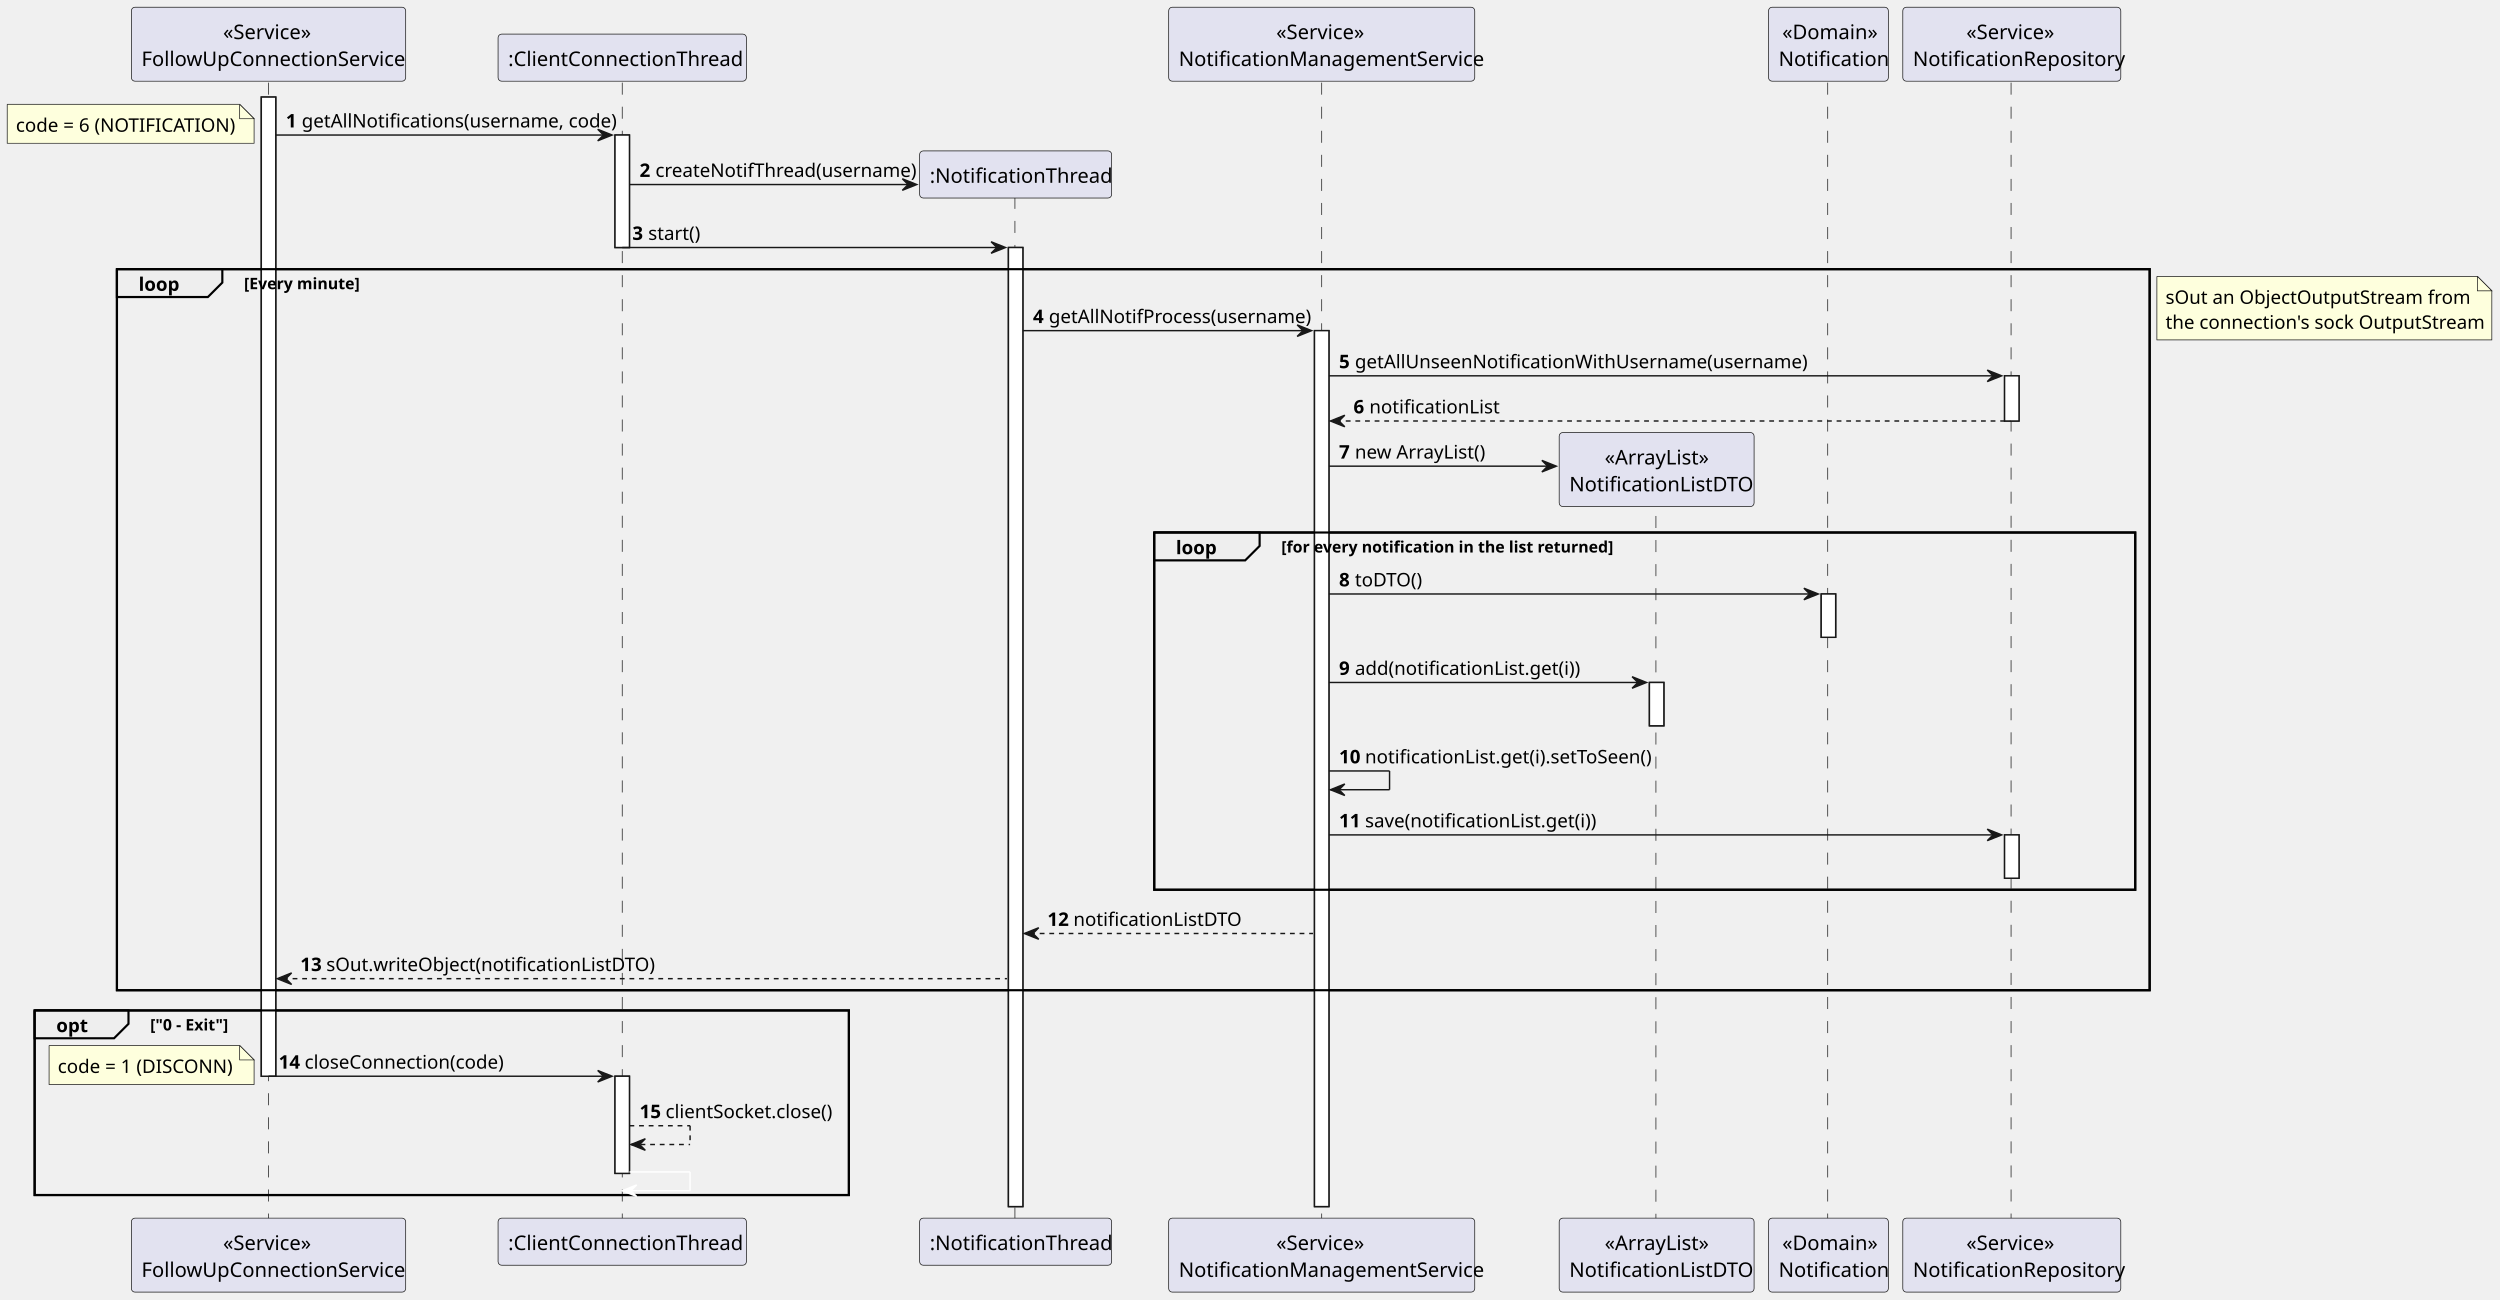
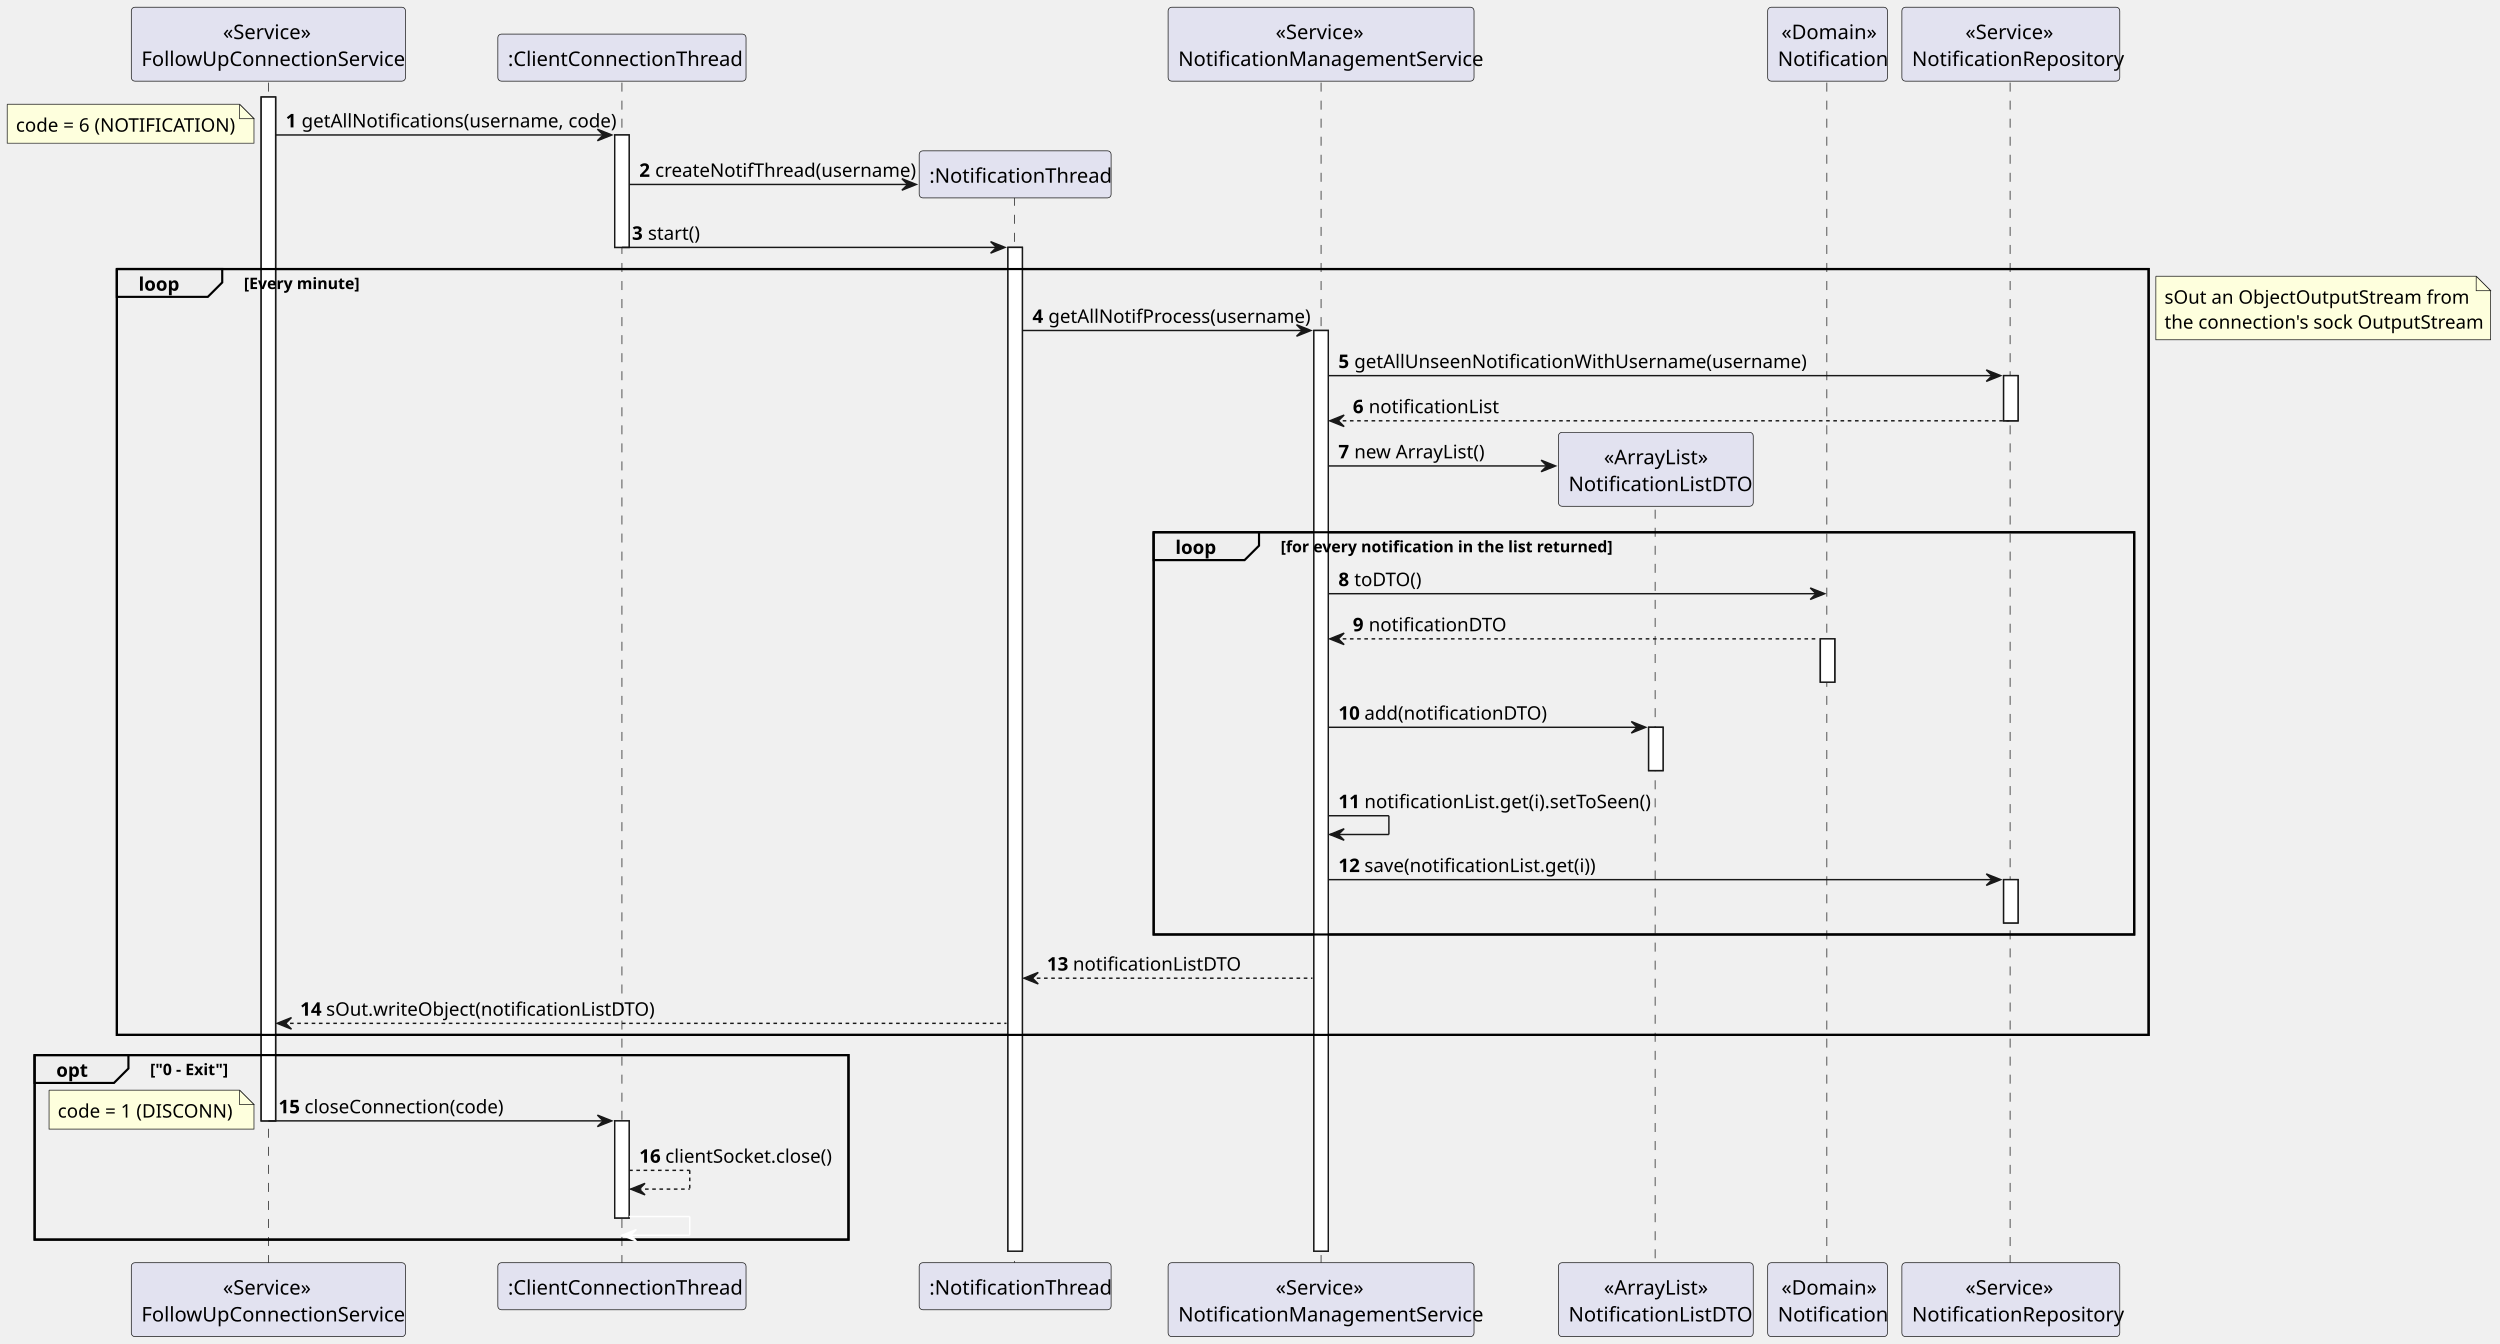
- <svg xmlns="http://www.w3.org/2000/svg" contentStyleType="text/css" height="540.6px" preserveAspectRatio="none" style="width:1039px;height:540px;background:#FFFFFF;" version="1.1" viewBox="0 0 1039 540" width="1039.8px" zoomAndPan="magnify">
+ <svg xmlns="http://www.w3.org/2000/svg" contentStyleType="text/css" height="745.6px" preserveAspectRatio="none" style="width:1386px;height:745px;background:#FFFFFF;" version="1.1" viewBox="0 0 1386 745" width="1386.4px" zoomAndPan="magnify">
  <defs />
  <g>
-     <rect fill="#FFFFFF" height="406.937" style="stroke:#181818;stroke-width:0.6;" width="6" x="108.6" y="40.345" />
-     <rect fill="#FFFFFF" height="46.747" style="stroke:#181818;stroke-width:0.6;" width="6" x="255.6" y="56.12" />
-     <rect fill="#FFFFFF" height="40.375" style="stroke:#181818;stroke-width:0.6;" width="6" x="255.6" y="447.282" />
-     <rect fill="#FFFFFF" height="398.59" style="stroke:#181818;stroke-width:0.6;" width="6" x="419.1" y="102.867" />
-     <rect fill="#FFFFFF" height="364.041" style="stroke:#181818;stroke-width:0.6;" width="6" x="546.3" y="137.416" />
-     <rect fill="#FFFFFF" height="18" style="stroke:#181818;stroke-width:0.6;" width="6" x="685.5" y="283.635" />
-     <rect fill="#FFFFFF" height="18" style="stroke:#181818;stroke-width:0.6;" width="6" x="756.9" y="246.86" />
-     <rect fill="#FFFFFF" height="18.775" style="stroke:#181818;stroke-width:0.6;" width="6" x="833.1" y="156.191" />
-     <rect fill="#FFFFFF" height="18" style="stroke:#181818;stroke-width:0.6;" width="6" x="833.1" y="346.984" />
-     <rect fill="none" height="299.666" style="stroke:#000000;stroke-width:0.9;" width="844.8" x="48.6" y="111.867" />
-     <rect fill="none" height="148.473" style="stroke:#000000;stroke-width:0.9;" width="407.7" x="479.7" y="221.311" />
-     <rect fill="none" height="76.724" style="stroke:#000000;stroke-width:0.9;" width="338.4" x="14.4" y="419.933" />
-     <line style="stroke:#181818;stroke-width:0.3;stroke-dasharray:5.0,5.0;" x1="111.6" x2="111.6" y1="34.345" y2="506.857" />
-     <line style="stroke:#181818;stroke-width:0.3;stroke-dasharray:5.0,5.0;" x1="258.6" x2="258.6" y1="34.345" y2="506.857" />
-     <line style="stroke:#181818;stroke-width:0.3;stroke-dasharray:5.0,5.0;" x1="421.8" x2="421.8" y1="81.806" y2="506.857" />
-     <line style="stroke:#181818;stroke-width:0.3;stroke-dasharray:5.0,5.0;" x1="549.3" x2="549.3" y1="34.345" y2="506.857" />
-     <line style="stroke:#181818;stroke-width:0.3;stroke-dasharray:5.0,5.0;" x1="688.2" x2="688.2" y1="204.438" y2="506.857" />
-     <line style="stroke:#181818;stroke-width:0.3;stroke-dasharray:5.0,5.0;" x1="759.6" x2="759.6" y1="34.345" y2="506.857" />
-     <line style="stroke:#181818;stroke-width:0.3;stroke-dasharray:5.0,5.0;" x1="835.8" x2="835.8" y1="34.345" y2="506.857" />
-     <rect fill="#E2E2F0" height="30.745" rx="1.5" ry="1.5" style="stroke:#181818;stroke-width:0.3;" width="114" x="54.6" y="3" />
-     <text fill="#000000" font-family="sans-serif" font-size="8.4" lengthAdjust="spacing" textLength="37.8" x="92.7" y="16.265">«Service»</text>
-     <text fill="#000000" font-family="sans-serif" font-size="8.4" lengthAdjust="spacing" textLength="105.6" x="58.8" y="27.437">FollowUpConnectionService</text>
-     <rect fill="#E2E2F0" height="30.745" rx="1.5" ry="1.5" style="stroke:#181818;stroke-width:0.3;" width="114" x="54.6" y="506.257" />
-     <text fill="#000000" font-family="sans-serif" font-size="8.4" lengthAdjust="spacing" textLength="37.8" x="92.7" y="519.521">«Service»</text>
-     <text fill="#000000" font-family="sans-serif" font-size="8.4" lengthAdjust="spacing" textLength="105.6" x="58.8" y="530.694">FollowUpConnectionService</text>
-     <rect fill="#E2E2F0" height="19.573" rx="1.5" ry="1.5" style="stroke:#181818;stroke-width:0.3;" width="103.2" x="207" y="14.173" />
-     <text fill="#000000" font-family="sans-serif" font-size="8.4" lengthAdjust="spacing" textLength="94.8" x="211.2" y="27.437">:ClientConnectionThread</text>
-     <rect fill="#E2E2F0" height="19.573" rx="1.5" ry="1.5" style="stroke:#181818;stroke-width:0.3;" width="103.2" x="207" y="506.257" />
-     <text fill="#000000" font-family="sans-serif" font-size="8.4" lengthAdjust="spacing" textLength="94.8" x="211.2" y="519.521">:ClientConnectionThread</text>
-     <rect fill="#E2E2F0" height="19.573" rx="1.5" ry="1.5" style="stroke:#181818;stroke-width:0.3;" width="79.8" x="382.2" y="506.257" />
-     <text fill="#000000" font-family="sans-serif" font-size="8.4" lengthAdjust="spacing" textLength="71.4" x="386.4" y="519.521">:NotificationThread</text>
-     <rect fill="#E2E2F0" height="30.745" rx="1.5" ry="1.5" style="stroke:#181818;stroke-width:0.3;" width="127.2" x="485.7" y="3" />
-     <text fill="#000000" font-family="sans-serif" font-size="8.4" lengthAdjust="spacing" textLength="37.8" x="530.4" y="16.265">«Service»</text>
-     <text fill="#000000" font-family="sans-serif" font-size="8.4" lengthAdjust="spacing" textLength="118.8" x="489.9" y="27.437">NotificationManagementService</text>
-     <rect fill="#E2E2F0" height="30.745" rx="1.5" ry="1.5" style="stroke:#181818;stroke-width:0.3;" width="127.2" x="485.7" y="506.257" />
-     <text fill="#000000" font-family="sans-serif" font-size="8.4" lengthAdjust="spacing" textLength="37.8" x="530.4" y="519.521">«Service»</text>
-     <text fill="#000000" font-family="sans-serif" font-size="8.4" lengthAdjust="spacing" textLength="118.8" x="489.9" y="530.694">NotificationManagementService</text>
-     <rect fill="#E2E2F0" height="30.745" rx="1.5" ry="1.5" style="stroke:#181818;stroke-width:0.3;" width="81" x="648" y="506.257" />
-     <text fill="#000000" font-family="sans-serif" font-size="8.4" lengthAdjust="spacing" textLength="43.2" x="666.9" y="519.521">«ArrayList»</text>
-     <text fill="#000000" font-family="sans-serif" font-size="8.4" lengthAdjust="spacing" textLength="72.6" x="652.2" y="530.694">NotificationListDTO</text>
-     <rect fill="#E2E2F0" height="30.745" rx="1.5" ry="1.5" style="stroke:#181818;stroke-width:0.3;" width="49.8" x="735" y="3" />
-     <text fill="#000000" font-family="sans-serif" font-size="8.4" lengthAdjust="spacing" textLength="38.4" x="740.7" y="16.265">«Domain»</text>
-     <text fill="#000000" font-family="sans-serif" font-size="8.4" lengthAdjust="spacing" textLength="41.4" x="739.2" y="27.437">Notification</text>
-     <rect fill="#E2E2F0" height="30.745" rx="1.5" ry="1.5" style="stroke:#181818;stroke-width:0.3;" width="49.8" x="735" y="506.257" />
-     <text fill="#000000" font-family="sans-serif" font-size="8.4" lengthAdjust="spacing" textLength="38.4" x="740.7" y="519.521">«Domain»</text>
-     <text fill="#000000" font-family="sans-serif" font-size="8.4" lengthAdjust="spacing" textLength="41.4" x="739.2" y="530.694">Notification</text>
-     <rect fill="#E2E2F0" height="30.745" rx="1.5" ry="1.5" style="stroke:#181818;stroke-width:0.3;" width="90.6" x="790.8" y="3" />
-     <text fill="#000000" font-family="sans-serif" font-size="8.4" lengthAdjust="spacing" textLength="37.8" x="817.2" y="16.265">«Service»</text>
-     <text fill="#000000" font-family="sans-serif" font-size="8.4" lengthAdjust="spacing" textLength="82.2" x="795" y="27.437">NotificationRepository</text>
-     <rect fill="#E2E2F0" height="30.745" rx="1.5" ry="1.5" style="stroke:#181818;stroke-width:0.3;" width="90.6" x="790.8" y="506.257" />
-     <text fill="#000000" font-family="sans-serif" font-size="8.4" lengthAdjust="spacing" textLength="37.8" x="817.2" y="519.521">«Service»</text>
-     <text fill="#000000" font-family="sans-serif" font-size="8.4" lengthAdjust="spacing" textLength="82.2" x="795" y="530.694">NotificationRepository</text>
-     <rect fill="#FFFFFF" height="406.937" style="stroke:#181818;stroke-width:0.6;" width="6" x="108.6" y="40.345" />
-     <rect fill="#FFFFFF" height="46.747" style="stroke:#181818;stroke-width:0.6;" width="6" x="255.6" y="56.12" />
-     <rect fill="#FFFFFF" height="40.375" style="stroke:#181818;stroke-width:0.6;" width="6" x="255.6" y="447.282" />
-     <rect fill="#FFFFFF" height="398.59" style="stroke:#181818;stroke-width:0.6;" width="6" x="419.1" y="102.867" />
-     <rect fill="#FFFFFF" height="364.041" style="stroke:#181818;stroke-width:0.6;" width="6" x="546.3" y="137.416" />
-     <rect fill="#FFFFFF" height="18" style="stroke:#181818;stroke-width:0.6;" width="6" x="685.5" y="283.635" />
-     <rect fill="#FFFFFF" height="18" style="stroke:#181818;stroke-width:0.6;" width="6" x="756.9" y="246.86" />
-     <rect fill="#FFFFFF" height="18.775" style="stroke:#181818;stroke-width:0.6;" width="6" x="833.1" y="156.191" />
-     <rect fill="#FFFFFF" height="18" style="stroke:#181818;stroke-width:0.6;" width="6" x="833.1" y="346.984" />
-     <polygon fill="#181818" points="248.4,53.72,254.4,56.12,248.4,58.52,250.8,56.12" style="stroke:#181818;stroke-width:0.6;" />
-     <line style="stroke:#181818;stroke-width:0.6;" x1="114.6" x2="252" y1="56.12" y2="56.12" />
-     <text fill="#000000" font-family="sans-serif" font-size="7.8" font-weight="bold" lengthAdjust="spacing" textLength="4.2" x="118.8" y="52.962">1</text>
-     <text fill="#000000" font-family="sans-serif" font-size="7.8" lengthAdjust="spacing" textLength="123" x="125.4" y="52.962">getAllNotifications(username, code)</text>
-     <path d="M3,43.345 L3,59.545 L105.6,59.545 L105.6,49.345 L99.6,43.345 L3,43.345 " fill="#FEFFDD" style="stroke:#181818;stroke-width:0.3;" />
-     <path d="M99.6,43.345 L99.6,49.345 L105.6,49.345 L99.6,43.345 " fill="#FEFFDD" style="stroke:#181818;stroke-width:0.3;" />
-     <text fill="#000000" font-family="sans-serif" font-size="7.8" lengthAdjust="spacing" textLength="90" x="6.6" y="54.762">code = 6 (NOTIFICATION)</text>
-     <polygon fill="#181818" points="375,74.294,381,76.695,375,79.094,377.4,76.695" style="stroke:#181818;stroke-width:0.6;" />
-     <line style="stroke:#181818;stroke-width:0.6;" x1="261.6" x2="378.6" y1="76.695" y2="76.695" />
-     <text fill="#000000" font-family="sans-serif" font-size="7.8" font-weight="bold" lengthAdjust="spacing" textLength="4.2" x="265.8" y="73.537">2</text>
-     <text fill="#000000" font-family="sans-serif" font-size="7.8" lengthAdjust="spacing" textLength="99.6" x="272.4" y="73.537">createNotifThread(username)</text>
-     <rect fill="#E2E2F0" height="19.573" rx="1.5" ry="1.5" style="stroke:#181818;stroke-width:0.3;" width="79.8" x="382.2" y="62.72" />
-     <text fill="#000000" font-family="sans-serif" font-size="8.4" lengthAdjust="spacing" textLength="71.4" x="386.4" y="75.984">:NotificationThread</text>
-     <polygon fill="#181818" points="411.9,100.467,417.9,102.867,411.9,105.267,414.3,102.867" style="stroke:#181818;stroke-width:0.6;" />
-     <line style="stroke:#181818;stroke-width:0.6;" x1="258.6" x2="415.5" y1="102.867" y2="102.867" />
-     <text fill="#000000" font-family="sans-serif" font-size="7.8" font-weight="bold" lengthAdjust="spacing" textLength="4.2" x="262.8" y="99.71">3</text>
-     <text fill="#000000" font-family="sans-serif" font-size="7.8" lengthAdjust="spacing" textLength="20.4" x="269.4" y="99.71">start()</text>
-     <path d="M48.6,111.867 L92.4,111.867 L92.4,117.442 L86.4,123.442 L48.6,123.442 L48.6,111.867 " fill="#EEEEEE" style="stroke:#000000;stroke-width:0.9;" />
-     <rect fill="none" height="299.666" style="stroke:#000000;stroke-width:0.9;" width="844.8" x="48.6" y="111.867" />
-     <text fill="#000000" font-family="sans-serif" font-size="7.8" font-weight="bold" lengthAdjust="spacing" textLength="16.8" x="57.6" y="120.884">loop</text>
-     <text fill="#000000" font-family="sans-serif" font-size="6.6" font-weight="bold" lengthAdjust="spacing" textLength="48" x="101.4" y="120.189">[Every minute]</text>
-     <path d="M896.4,114.867 L896.4,141.267 L1035.6,141.267 L1035.6,120.867 L1029.6,114.867 L896.4,114.867 " fill="#FEFFDD" style="stroke:#181818;stroke-width:0.3;" />
-     <path d="M1029.6,114.867 L1029.6,120.867 L1035.6,120.867 L1029.6,114.867 " fill="#FEFFDD" style="stroke:#181818;stroke-width:0.3;" />
-     <text fill="#000000" font-family="sans-serif" font-size="7.8" lengthAdjust="spacing" textLength="118.8" x="900" y="126.284">sOut an ObjectOutputStream from</text>
-     <text fill="#000000" font-family="sans-serif" font-size="7.8" lengthAdjust="spacing" textLength="126.6" x="900" y="136.659">the connection's sock OutputStream</text>
-     <polygon fill="#181818" points="539.1,135.016,545.1,137.416,539.1,139.816,541.5,137.416" style="stroke:#181818;stroke-width:0.6;" />
-     <line style="stroke:#181818;stroke-width:0.6;" x1="425.1" x2="542.7" y1="137.416" y2="137.416" />
-     <text fill="#000000" font-family="sans-serif" font-size="7.8" font-weight="bold" lengthAdjust="spacing" textLength="4.2" x="429.3" y="134.259">4</text>
-     <text fill="#000000" font-family="sans-serif" font-size="7.8" lengthAdjust="spacing" textLength="103.2" x="435.9" y="134.259">getAllNotifProcess(username)</text>
-     <polygon fill="#181818" points="825.9,153.791,831.9,156.191,825.9,158.591,828.3,156.191" style="stroke:#181818;stroke-width:0.6;" />
-     <line style="stroke:#181818;stroke-width:0.6;" x1="552.3" x2="829.5" y1="156.191" y2="156.191" />
-     <text fill="#000000" font-family="sans-serif" font-size="7.8" font-weight="bold" lengthAdjust="spacing" textLength="4.2" x="556.5" y="153.033">5</text>
-     <text fill="#000000" font-family="sans-serif" font-size="7.8" lengthAdjust="spacing" textLength="175.2" x="563.1" y="153.033">getAllUnseenNotificationWithUsername(username)</text>
-     <polygon fill="#181818" points="558.9,172.566,552.9,174.966,558.9,177.366,556.5,174.966" style="stroke:#181818;stroke-width:0.6;" />
-     <line style="stroke:#181818;stroke-width:0.6;stroke-dasharray:2.0,2.0;" x1="555.3" x2="835.5" y1="174.966" y2="174.966" />
-     <text fill="#000000" font-family="sans-serif" font-size="7.8" font-weight="bold" lengthAdjust="spacing" textLength="4.2" x="562.5" y="171.808">6</text>
-     <text fill="#000000" font-family="sans-serif" font-size="7.8" lengthAdjust="spacing" textLength="49.8" x="569.1" y="171.808">notificationList</text>
-     <polygon fill="#181818" points="640.8,191.34,646.8,193.74,640.8,196.14,643.2,193.74" style="stroke:#181818;stroke-width:0.6;" />
-     <line style="stroke:#181818;stroke-width:0.6;" x1="552.3" x2="644.4" y1="193.74" y2="193.74" />
-     <text fill="#000000" font-family="sans-serif" font-size="7.8" font-weight="bold" lengthAdjust="spacing" textLength="4.2" x="556.5" y="190.583">7</text>
-     <text fill="#000000" font-family="sans-serif" font-size="7.8" lengthAdjust="spacing" textLength="52.2" x="563.1" y="190.583">new ArrayList()</text>
-     <rect fill="#E2E2F0" height="30.745" rx="1.5" ry="1.5" style="stroke:#181818;stroke-width:0.3;" width="81" x="648" y="179.766" />
-     <text fill="#000000" font-family="sans-serif" font-size="8.4" lengthAdjust="spacing" textLength="43.2" x="666.9" y="193.03">«ArrayList»</text>
-     <text fill="#000000" font-family="sans-serif" font-size="8.4" lengthAdjust="spacing" textLength="72.6" x="652.2" y="204.203">NotificationListDTO</text>
-     <path d="M479.7,221.311 L523.5,221.311 L523.5,226.886 L517.5,232.886 L479.7,232.886 L479.7,221.311 " fill="#EEEEEE" style="stroke:#000000;stroke-width:0.9;" />
-     <rect fill="none" height="148.473" style="stroke:#000000;stroke-width:0.9;" width="407.7" x="479.7" y="221.311" />
-     <text fill="#000000" font-family="sans-serif" font-size="7.8" font-weight="bold" lengthAdjust="spacing" textLength="16.8" x="488.7" y="230.328">loop</text>
-     <text fill="#000000" font-family="sans-serif" font-size="6.6" font-weight="bold" lengthAdjust="spacing" textLength="136.8" x="532.5" y="229.633">[for every notification in the list returned]</text>
-     <polygon fill="#181818" points="749.7,244.46,755.7,246.86,749.7,249.26,752.1,246.86" style="stroke:#181818;stroke-width:0.6;" />
-     <line style="stroke:#181818;stroke-width:0.6;" x1="552.3" x2="753.3" y1="246.86" y2="246.86" />
-     <text fill="#000000" font-family="sans-serif" font-size="7.8" font-weight="bold" lengthAdjust="spacing" textLength="4.2" x="556.5" y="243.702">8</text>
-     <text fill="#000000" font-family="sans-serif" font-size="7.8" lengthAdjust="spacing" textLength="27" x="563.1" y="243.702">toDTO()</text>
-     <polygon fill="#181818" points="678.3,281.235,684.3,283.635,678.3,286.035,680.7,283.635" style="stroke:#181818;stroke-width:0.6;" />
-     <line style="stroke:#181818;stroke-width:0.6;" x1="552.3" x2="681.9" y1="283.635" y2="283.635" />
-     <text fill="#000000" font-family="sans-serif" font-size="7.8" font-weight="bold" lengthAdjust="spacing" textLength="4.2" x="556.5" y="280.477">9</text>
-     <text fill="#000000" font-family="sans-serif" font-size="7.8" lengthAdjust="spacing" textLength="87" x="563.1" y="280.477">add(notificationList.get(i))</text>
-     <line style="stroke:#181818;stroke-width:0.6;" x1="552.3" x2="577.5" y1="320.409" y2="320.409" />
-     <line style="stroke:#181818;stroke-width:0.6;" x1="577.5" x2="577.5" y1="320.409" y2="328.209" />
-     <line style="stroke:#181818;stroke-width:0.6;" x1="552.9" x2="577.5" y1="328.209" y2="328.209" />
-     <polygon fill="#181818" points="558.9,325.809,552.9,328.209,558.9,330.609,556.5,328.209" style="stroke:#181818;stroke-width:0.6;" />
-     <text fill="#000000" font-family="sans-serif" font-size="7.8" font-weight="bold" lengthAdjust="spacing" textLength="8.4" x="556.5" y="317.252">10</text>
-     <text fill="#000000" font-family="sans-serif" font-size="7.8" lengthAdjust="spacing" textLength="114" x="567.3" y="317.252">notificationList.get(i).setToSeen()</text>
-     <polygon fill="#181818" points="825.9,344.584,831.9,346.984,825.9,349.384,828.3,346.984" style="stroke:#181818;stroke-width:0.6;" />
-     <line style="stroke:#181818;stroke-width:0.6;" x1="552.3" x2="829.5" y1="346.984" y2="346.984" />
-     <text fill="#000000" font-family="sans-serif" font-size="7.8" font-weight="bold" lengthAdjust="spacing" textLength="8.4" x="556.5" y="343.826">11</text>
-     <text fill="#000000" font-family="sans-serif" font-size="7.8" lengthAdjust="spacing" textLength="90" x="567.3" y="343.826">save(notificationList.get(i))</text>
-     <polygon fill="#181818" points="431.7,385.559,425.7,387.959,431.7,390.359,429.3,387.959" style="stroke:#181818;stroke-width:0.6;" />
-     <line style="stroke:#181818;stroke-width:0.6;stroke-dasharray:2.0,2.0;" x1="428.1" x2="545.7" y1="387.959" y2="387.959" />
-     <text fill="#000000" font-family="sans-serif" font-size="7.8" font-weight="bold" lengthAdjust="spacing" textLength="8.4" x="435.3" y="384.801">12</text>
-     <text fill="#000000" font-family="sans-serif" font-size="7.8" lengthAdjust="spacing" textLength="65.4" x="446.1" y="384.801">notificationListDTO</text>
-     <polygon fill="#181818" points="121.2,404.333,115.2,406.733,121.2,409.133,118.8,406.733" style="stroke:#181818;stroke-width:0.6;" />
-     <line style="stroke:#181818;stroke-width:0.6;stroke-dasharray:2.0,2.0;" x1="117.6" x2="418.5" y1="406.733" y2="406.733" />
-     <text fill="#000000" font-family="sans-serif" font-size="7.8" font-weight="bold" lengthAdjust="spacing" textLength="8.4" x="124.8" y="403.576">13</text>
-     <text fill="#000000" font-family="sans-serif" font-size="7.8" lengthAdjust="spacing" textLength="128.4" x="135.6" y="403.576">sOut.writeObject(notificationListDTO)</text>
-     <path d="M14.4,419.933 L53.4,419.933 L53.4,425.508 L47.4,431.508 L14.4,431.508 L14.4,419.933 " fill="#EEEEEE" style="stroke:#000000;stroke-width:0.9;" />
-     <rect fill="none" height="76.724" style="stroke:#000000;stroke-width:0.9;" width="338.4" x="14.4" y="419.933" />
-     <text fill="#000000" font-family="sans-serif" font-size="7.8" font-weight="bold" lengthAdjust="spacing" textLength="12" x="23.4" y="428.95">opt</text>
-     <text fill="#000000" font-family="sans-serif" font-size="6.6" font-weight="bold" lengthAdjust="spacing" textLength="31.8" x="62.4" y="428.255">["0 - Exit"]</text>
-     <polygon fill="#181818" points="248.4,444.882,254.4,447.282,248.4,449.682,250.8,447.282" style="stroke:#181818;stroke-width:0.6;" />
-     <line style="stroke:#181818;stroke-width:0.6;" x1="111.6" x2="252" y1="447.282" y2="447.282" />
-     <text fill="#000000" font-family="sans-serif" font-size="7.8" font-weight="bold" lengthAdjust="spacing" textLength="8.4" x="115.8" y="444.125">14</text>
-     <text fill="#000000" font-family="sans-serif" font-size="7.8" lengthAdjust="spacing" textLength="79.2" x="126.6" y="444.125">closeConnection(code)</text>
-     <path d="M20.4,434.508 L20.4,450.708 L105.6,450.708 L105.6,440.508 L99.6,434.508 L20.4,434.508 " fill="#FEFFDD" style="stroke:#181818;stroke-width:0.3;" />
-     <path d="M99.6,434.508 L99.6,440.508 L105.6,440.508 L99.6,434.508 " fill="#FEFFDD" style="stroke:#181818;stroke-width:0.3;" />
-     <text fill="#000000" font-family="sans-serif" font-size="7.8" lengthAdjust="spacing" textLength="72.6" x="24" y="445.925">code = 1 (DISCONN)</text>
-     <line style="stroke:#181818;stroke-width:0.6;stroke-dasharray:2.0,2.0;" x1="261.6" x2="286.8" y1="467.857" y2="467.857" />
-     <line style="stroke:#181818;stroke-width:0.6;stroke-dasharray:2.0,2.0;" x1="286.8" x2="286.8" y1="467.857" y2="475.657" />
-     <line style="stroke:#181818;stroke-width:0.6;stroke-dasharray:2.0,2.0;" x1="262.2" x2="286.8" y1="475.657" y2="475.657" />
-     <polygon fill="#181818" points="268.2,473.257,262.2,475.657,268.2,478.057,265.8,475.657" style="stroke:#181818;stroke-width:0.6;" />
-     <text fill="#000000" font-family="sans-serif" font-size="7.8" font-weight="bold" lengthAdjust="spacing" textLength="8.4" x="265.8" y="464.699">15</text>
-     <text fill="#000000" font-family="sans-serif" font-size="7.8" lengthAdjust="spacing" textLength="69" x="276.6" y="464.699">clientSocket.close()</text>
-     <line style="stroke:#FFFFFF;stroke-width:0.6;" x1="261.6" x2="286.8" y1="487.057" y2="487.057" />
-     <line style="stroke:#FFFFFF;stroke-width:0.6;" x1="286.8" x2="286.8" y1="487.057" y2="494.857" />
-     <line style="stroke:#FFFFFF;stroke-width:0.6;" x1="258.6" x2="286.8" y1="494.857" y2="494.857" />
-     <polygon fill="#FFFFFF" points="264.6,492.457,258.6,494.857,264.6,497.257,262.2,494.857" style="stroke:#FFFFFF;stroke-width:0.6;" />
+     <rect fill="#FFFFFF" height="567.616" style="stroke:#181818;stroke-width:0.8;" width="8" x="144.8" y="53.794" />
+     <rect fill="#FFFFFF" height="62.33" style="stroke:#181818;stroke-width:0.8;" width="8" x="340.8" y="74.827" />
+     <rect fill="#FFFFFF" height="53.833" style="stroke:#181818;stroke-width:0.8;" width="8" x="340.8" y="621.409" />
+     <rect fill="#FFFFFF" height="556.486" style="stroke:#181818;stroke-width:0.8;" width="8" x="558.8" y="137.156" />
+     <rect fill="#FFFFFF" height="510.42" style="stroke:#181818;stroke-width:0.8;" width="8" x="728.4" y="183.222" />
+     <rect fill="#FFFFFF" height="24" style="stroke:#181818;stroke-width:0.8;" width="8" x="914" y="403.212" />
+     <rect fill="#FFFFFF" height="24" style="stroke:#181818;stroke-width:0.8;" width="8" x="1009.2" y="354.18" />
+     <rect fill="#FFFFFF" height="25.033" style="stroke:#181818;stroke-width:0.8;" width="8" x="1110.8" y="208.255" />
+     <rect fill="#FFFFFF" height="24" style="stroke:#181818;stroke-width:0.8;" width="8" x="1110.8" y="487.678" />
+     <rect fill="none" height="424.587" style="stroke:#000000;stroke-width:1.2;" width="1126.4" x="64.8" y="149.156" />
+     <rect fill="none" height="222.997" style="stroke:#000000;stroke-width:1.2;" width="543.6" x="639.6" y="295.081" />
+     <rect fill="none" height="102.298" style="stroke:#000000;stroke-width:1.2;" width="451.2" x="19.2" y="584.944" />
+     <line style="stroke:#181818;stroke-width:0.4;stroke-dasharray:5.0,5.0;" x1="148.8" x2="148.8" y1="45.794" y2="700.842" />
+     <line style="stroke:#181818;stroke-width:0.4;stroke-dasharray:5.0,5.0;" x1="344.8" x2="344.8" y1="45.794" y2="700.842" />
+     <line style="stroke:#181818;stroke-width:0.4;stroke-dasharray:5.0,5.0;" x1="562.4" x2="562.4" y1="109.075" y2="700.842" />
+     <line style="stroke:#181818;stroke-width:0.4;stroke-dasharray:5.0,5.0;" x1="732.4" x2="732.4" y1="45.794" y2="700.842" />
+     <line style="stroke:#181818;stroke-width:0.4;stroke-dasharray:5.0,5.0;" x1="917.6" x2="917.6" y1="272.584" y2="700.842" />
+     <line style="stroke:#181818;stroke-width:0.4;stroke-dasharray:5.0,5.0;" x1="1012.8" x2="1012.8" y1="45.794" y2="700.842" />
+     <line style="stroke:#181818;stroke-width:0.4;stroke-dasharray:5.0,5.0;" x1="1114.4" x2="1114.4" y1="45.794" y2="700.842" />
+     <rect fill="#E2E2F0" height="40.994" rx="2" ry="2" style="stroke:#181818;stroke-width:0.4;" width="152" x="72.8" y="4" />
+     <text fill="#000000" font-family="sans-serif" font-size="11.2" lengthAdjust="spacing" textLength="50.4" x="123.6" y="21.686">«Service»</text>
+     <text fill="#000000" font-family="sans-serif" font-size="11.2" lengthAdjust="spacing" textLength="140.8" x="78.4" y="36.583">FollowUpConnectionService</text>
+     <rect fill="#E2E2F0" height="40.994" rx="2" ry="2" style="stroke:#181818;stroke-width:0.4;" width="152" x="72.8" y="700.042" />
+     <text fill="#000000" font-family="sans-serif" font-size="11.2" lengthAdjust="spacing" textLength="50.4" x="123.6" y="717.728">«Service»</text>
+     <text fill="#000000" font-family="sans-serif" font-size="11.2" lengthAdjust="spacing" textLength="140.8" x="78.4" y="732.625">FollowUpConnectionService</text>
+     <rect fill="#E2E2F0" height="26.097" rx="2" ry="2" style="stroke:#181818;stroke-width:0.4;" width="137.6" x="276" y="18.897" />
+     <text fill="#000000" font-family="sans-serif" font-size="11.2" lengthAdjust="spacing" textLength="126.4" x="281.6" y="36.583">:ClientConnectionThread</text>
+     <rect fill="#E2E2F0" height="26.097" rx="2" ry="2" style="stroke:#181818;stroke-width:0.4;" width="137.6" x="276" y="700.042" />
+     <text fill="#000000" font-family="sans-serif" font-size="11.2" lengthAdjust="spacing" textLength="126.4" x="281.6" y="717.728">:ClientConnectionThread</text>
+     <rect fill="#E2E2F0" height="26.097" rx="2" ry="2" style="stroke:#181818;stroke-width:0.4;" width="106.4" x="509.6" y="700.042" />
+     <text fill="#000000" font-family="sans-serif" font-size="11.2" lengthAdjust="spacing" textLength="95.2" x="515.2" y="717.728">:NotificationThread</text>
+     <rect fill="#E2E2F0" height="40.994" rx="2" ry="2" style="stroke:#181818;stroke-width:0.4;" width="169.6" x="647.6" y="4" />
+     <text fill="#000000" font-family="sans-serif" font-size="11.2" lengthAdjust="spacing" textLength="50.4" x="707.2" y="21.686">«Service»</text>
+     <text fill="#000000" font-family="sans-serif" font-size="11.2" lengthAdjust="spacing" textLength="158.4" x="653.2" y="36.583">NotificationManagementService</text>
+     <rect fill="#E2E2F0" height="40.994" rx="2" ry="2" style="stroke:#181818;stroke-width:0.4;" width="169.6" x="647.6" y="700.042" />
+     <text fill="#000000" font-family="sans-serif" font-size="11.2" lengthAdjust="spacing" textLength="50.4" x="707.2" y="717.728">«Service»</text>
+     <text fill="#000000" font-family="sans-serif" font-size="11.2" lengthAdjust="spacing" textLength="158.4" x="653.2" y="732.625">NotificationManagementService</text>
+     <rect fill="#E2E2F0" height="40.994" rx="2" ry="2" style="stroke:#181818;stroke-width:0.4;" width="108" x="864" y="700.042" />
+     <text fill="#000000" font-family="sans-serif" font-size="11.2" lengthAdjust="spacing" textLength="57.6" x="889.2" y="717.728">«ArrayList»</text>
+     <text fill="#000000" font-family="sans-serif" font-size="11.2" lengthAdjust="spacing" textLength="96.8" x="869.6" y="732.625">NotificationListDTO</text>
+     <rect fill="#E2E2F0" height="40.994" rx="2" ry="2" style="stroke:#181818;stroke-width:0.4;" width="66.4" x="980" y="4" />
+     <text fill="#000000" font-family="sans-serif" font-size="11.2" lengthAdjust="spacing" textLength="51.2" x="987.6" y="21.686">«Domain»</text>
+     <text fill="#000000" font-family="sans-serif" font-size="11.2" lengthAdjust="spacing" textLength="55.2" x="985.6" y="36.583">Notification</text>
+     <rect fill="#E2E2F0" height="40.994" rx="2" ry="2" style="stroke:#181818;stroke-width:0.4;" width="66.4" x="980" y="700.042" />
+     <text fill="#000000" font-family="sans-serif" font-size="11.2" lengthAdjust="spacing" textLength="51.2" x="987.6" y="717.728">«Domain»</text>
+     <text fill="#000000" font-family="sans-serif" font-size="11.2" lengthAdjust="spacing" textLength="55.2" x="985.6" y="732.625">Notification</text>
+     <rect fill="#E2E2F0" height="40.994" rx="2" ry="2" style="stroke:#181818;stroke-width:0.4;" width="120.8" x="1054.4" y="4" />
+     <text fill="#000000" font-family="sans-serif" font-size="11.2" lengthAdjust="spacing" textLength="50.4" x="1089.6" y="21.686">«Service»</text>
+     <text fill="#000000" font-family="sans-serif" font-size="11.2" lengthAdjust="spacing" textLength="109.6" x="1060" y="36.583">NotificationRepository</text>
+     <rect fill="#E2E2F0" height="40.994" rx="2" ry="2" style="stroke:#181818;stroke-width:0.4;" width="120.8" x="1054.4" y="700.042" />
+     <text fill="#000000" font-family="sans-serif" font-size="11.2" lengthAdjust="spacing" textLength="50.4" x="1089.6" y="717.728">«Service»</text>
+     <text fill="#000000" font-family="sans-serif" font-size="11.2" lengthAdjust="spacing" textLength="109.6" x="1060" y="732.625">NotificationRepository</text>
+     <rect fill="#FFFFFF" height="567.616" style="stroke:#181818;stroke-width:0.8;" width="8" x="144.8" y="53.794" />
+     <rect fill="#FFFFFF" height="62.33" style="stroke:#181818;stroke-width:0.8;" width="8" x="340.8" y="74.827" />
+     <rect fill="#FFFFFF" height="53.833" style="stroke:#181818;stroke-width:0.8;" width="8" x="340.8" y="621.409" />
+     <rect fill="#FFFFFF" height="556.486" style="stroke:#181818;stroke-width:0.8;" width="8" x="558.8" y="137.156" />
+     <rect fill="#FFFFFF" height="510.42" style="stroke:#181818;stroke-width:0.8;" width="8" x="728.4" y="183.222" />
+     <rect fill="#FFFFFF" height="24" style="stroke:#181818;stroke-width:0.8;" width="8" x="914" y="403.212" />
+     <rect fill="#FFFFFF" height="24" style="stroke:#181818;stroke-width:0.8;" width="8" x="1009.2" y="354.18" />
+     <rect fill="#FFFFFF" height="25.033" style="stroke:#181818;stroke-width:0.8;" width="8" x="1110.8" y="208.255" />
+     <rect fill="#FFFFFF" height="24" style="stroke:#181818;stroke-width:0.8;" width="8" x="1110.8" y="487.678" />
+     <polygon fill="#181818" points="331.2,71.627,339.2,74.827,331.2,78.027,334.4,74.827" style="stroke:#181818;stroke-width:0.8;" />
+     <line style="stroke:#181818;stroke-width:0.8;" x1="152.8" x2="336" y1="74.827" y2="74.827" />
+     <text fill="#000000" font-family="sans-serif" font-size="10.4" font-weight="bold" lengthAdjust="spacing" textLength="5.6" x="158.4" y="70.616">1</text>
+     <text fill="#000000" font-family="sans-serif" font-size="10.4" lengthAdjust="spacing" textLength="164" x="167.2" y="70.616">getAllNotifications(username, code)</text>
+     <path d="M4,57.794 L4,79.394 L140.8,79.394 L140.8,65.794 L132.8,57.794 L4,57.794 " fill="#FEFFDD" style="stroke:#181818;stroke-width:0.4;" />
+     <path d="M132.8,57.794 L132.8,65.794 L140.8,65.794 L132.8,57.794 " fill="#FEFFDD" style="stroke:#181818;stroke-width:0.4;" />
+     <text fill="#000000" font-family="sans-serif" font-size="10.4" lengthAdjust="spacing" textLength="120" x="8.8" y="73.016">code = 6 (NOTIFICATION)</text>
+     <polygon fill="#181818" points="500,99.059,508,102.259,500,105.459,503.2,102.259" style="stroke:#181818;stroke-width:0.8;" />
+     <line style="stroke:#181818;stroke-width:0.8;" x1="348.8" x2="504.8" y1="102.259" y2="102.259" />
+     <text fill="#000000" font-family="sans-serif" font-size="10.4" font-weight="bold" lengthAdjust="spacing" textLength="5.6" x="354.4" y="98.049">2</text>
+     <text fill="#000000" font-family="sans-serif" font-size="10.4" lengthAdjust="spacing" textLength="132.8" x="363.2" y="98.049">createNotifThread(username)</text>
+     <rect fill="#E2E2F0" height="26.097" rx="2" ry="2" style="stroke:#181818;stroke-width:0.4;" width="106.4" x="509.6" y="83.627" />
+     <text fill="#000000" font-family="sans-serif" font-size="11.2" lengthAdjust="spacing" textLength="95.2" x="515.2" y="101.312">:NotificationThread</text>
+     <polygon fill="#181818" points="549.2,133.956,557.2,137.156,549.2,140.356,552.4,137.156" style="stroke:#181818;stroke-width:0.8;" />
+     <line style="stroke:#181818;stroke-width:0.8;" x1="344.8" x2="554" y1="137.156" y2="137.156" />
+     <text fill="#000000" font-family="sans-serif" font-size="10.4" font-weight="bold" lengthAdjust="spacing" textLength="5.6" x="350.4" y="132.946">3</text>
+     <text fill="#000000" font-family="sans-serif" font-size="10.4" lengthAdjust="spacing" textLength="27.2" x="359.2" y="132.946">start()</text>
+     <path d="M64.8,149.156 L123.2,149.156 L123.2,156.589 L115.2,164.589 L64.8,164.589 L64.8,149.156 " fill="#EEEEEE" style="stroke:#000000;stroke-width:1.2;" />
+     <rect fill="none" height="424.587" style="stroke:#000000;stroke-width:1.2;" width="1126.4" x="64.8" y="149.156" />
+     <text fill="#000000" font-family="sans-serif" font-size="10.4" font-weight="bold" lengthAdjust="spacing" textLength="22.4" x="76.8" y="161.179">loop</text>
+     <text fill="#000000" font-family="sans-serif" font-size="8.8" font-weight="bold" lengthAdjust="spacing" textLength="64" x="135.2" y="160.252">[Every minute]</text>
+     <path d="M1195.2,153.156 L1195.2,188.356 L1380.8,188.356 L1380.8,161.156 L1372.8,153.156 L1195.2,153.156 " fill="#FEFFDD" style="stroke:#181818;stroke-width:0.4;" />
+     <path d="M1372.8,153.156 L1372.8,161.156 L1380.8,161.156 L1372.8,153.156 " fill="#FEFFDD" style="stroke:#181818;stroke-width:0.4;" />
+     <text fill="#000000" font-family="sans-serif" font-size="10.4" lengthAdjust="spacing" textLength="158.4" x="1200" y="168.379">sOut an ObjectOutputStream from</text>
+     <text fill="#000000" font-family="sans-serif" font-size="10.4" lengthAdjust="spacing" textLength="168.8" x="1200" y="182.212">the connection's sock OutputStream</text>
+     <polygon fill="#181818" points="718.8,180.022,726.8,183.222,718.8,186.422,722,183.222" style="stroke:#181818;stroke-width:0.8;" />
+     <line style="stroke:#181818;stroke-width:0.8;" x1="566.8" x2="723.6" y1="183.222" y2="183.222" />
+     <text fill="#000000" font-family="sans-serif" font-size="10.4" font-weight="bold" lengthAdjust="spacing" textLength="5.6" x="572.4" y="179.012">4</text>
+     <text fill="#000000" font-family="sans-serif" font-size="10.4" lengthAdjust="spacing" textLength="137.6" x="581.2" y="179.012">getAllNotifProcess(username)</text>
+     <polygon fill="#181818" points="1101.2,205.055,1109.2,208.255,1101.2,211.455,1104.4,208.255" style="stroke:#181818;stroke-width:0.8;" />
+     <line style="stroke:#181818;stroke-width:0.8;" x1="736.4" x2="1106" y1="208.255" y2="208.255" />
+     <text fill="#000000" font-family="sans-serif" font-size="10.4" font-weight="bold" lengthAdjust="spacing" textLength="5.6" x="742" y="204.044">5</text>
+     <text fill="#000000" font-family="sans-serif" font-size="10.4" lengthAdjust="spacing" textLength="233.6" x="750.8" y="204.044">getAllUnseenNotificationWithUsername(username)</text>
+     <polygon fill="#181818" points="745.2,230.088,737.2,233.287,745.2,236.488,742,233.287" style="stroke:#181818;stroke-width:0.8;" />
+     <line style="stroke:#181818;stroke-width:0.8;stroke-dasharray:2.0,2.0;" x1="740.4" x2="1114" y1="233.287" y2="233.287" />
+     <text fill="#000000" font-family="sans-serif" font-size="10.4" font-weight="bold" lengthAdjust="spacing" textLength="5.6" x="750" y="229.077">6</text>
+     <text fill="#000000" font-family="sans-serif" font-size="10.4" lengthAdjust="spacing" textLength="66.4" x="758.8" y="229.077">notificationList</text>
+     <polygon fill="#181818" points="854.4,255.12,862.4,258.32,854.4,261.52,857.6,258.32" style="stroke:#181818;stroke-width:0.8;" />
+     <line style="stroke:#181818;stroke-width:0.8;" x1="736.4" x2="859.2" y1="258.32" y2="258.32" />
+     <text fill="#000000" font-family="sans-serif" font-size="10.4" font-weight="bold" lengthAdjust="spacing" textLength="5.6" x="742" y="254.11">7</text>
+     <text fill="#000000" font-family="sans-serif" font-size="10.4" lengthAdjust="spacing" textLength="69.6" x="750.8" y="254.11">new ArrayList()</text>
+     <rect fill="#E2E2F0" height="40.994" rx="2" ry="2" style="stroke:#181818;stroke-width:0.4;" width="108" x="864" y="239.688" />
+     <text fill="#000000" font-family="sans-serif" font-size="11.2" lengthAdjust="spacing" textLength="57.6" x="889.2" y="257.373">«ArrayList»</text>
+     <text fill="#000000" font-family="sans-serif" font-size="11.2" lengthAdjust="spacing" textLength="96.8" x="869.6" y="272.27">NotificationListDTO</text>
+     <path d="M639.6,295.081 L698,295.081 L698,302.514 L690,310.514 L639.6,310.514 L639.6,295.081 " fill="#EEEEEE" style="stroke:#000000;stroke-width:1.2;" />
+     <rect fill="none" height="222.997" style="stroke:#000000;stroke-width:1.2;" width="543.6" x="639.6" y="295.081" />
+     <text fill="#000000" font-family="sans-serif" font-size="10.4" font-weight="bold" lengthAdjust="spacing" textLength="22.4" x="651.6" y="307.104">loop</text>
+     <text fill="#000000" font-family="sans-serif" font-size="8.8" font-weight="bold" lengthAdjust="spacing" textLength="182.4" x="710" y="306.177">[for every notification in the list returned]</text>
+     <polygon fill="#181818" points="1003.6,325.947,1011.6,329.147,1003.6,332.347,1006.8,329.147" style="stroke:#181818;stroke-width:0.8;" />
+     <line style="stroke:#181818;stroke-width:0.8;" x1="736.4" x2="1008.4" y1="329.147" y2="329.147" />
+     <text fill="#000000" font-family="sans-serif" font-size="10.4" font-weight="bold" lengthAdjust="spacing" textLength="5.6" x="742" y="324.937">8</text>
+     <text fill="#000000" font-family="sans-serif" font-size="10.4" lengthAdjust="spacing" textLength="36" x="750.8" y="324.937">toDTO()</text>
+     <polygon fill="#181818" points="745.2,350.98,737.2,354.18,745.2,357.38,742,354.18" style="stroke:#181818;stroke-width:0.8;" />
+     <line style="stroke:#181818;stroke-width:0.8;stroke-dasharray:2.0,2.0;" x1="740.4" x2="1008.4" y1="354.18" y2="354.18" />
+     <text fill="#000000" font-family="sans-serif" font-size="10.4" font-weight="bold" lengthAdjust="spacing" textLength="5.6" x="750" y="349.969">9</text>
+     <text fill="#000000" font-family="sans-serif" font-size="10.4" lengthAdjust="spacing" textLength="70.4" x="758.8" y="349.969">notificationDTO</text>
+     <polygon fill="#181818" points="904.4,400.012,912.4,403.212,904.4,406.413,907.6,403.212" style="stroke:#181818;stroke-width:0.8;" />
+     <line style="stroke:#181818;stroke-width:0.8;" x1="736.4" x2="909.2" y1="403.212" y2="403.212" />
+     <text fill="#000000" font-family="sans-serif" font-size="10.4" font-weight="bold" lengthAdjust="spacing" textLength="11.2" x="742" y="399.002">10</text>
+     <text fill="#000000" font-family="sans-serif" font-size="10.4" lengthAdjust="spacing" textLength="93.6" x="756.4" y="399.002">add(notificationDTO)</text>
+     <line style="stroke:#181818;stroke-width:0.8;" x1="736.4" x2="770" y1="452.245" y2="452.245" />
+     <line style="stroke:#181818;stroke-width:0.8;" x1="770" x2="770" y1="452.245" y2="462.645" />
+     <line style="stroke:#181818;stroke-width:0.8;" x1="737.2" x2="770" y1="462.645" y2="462.645" />
+     <polygon fill="#181818" points="745.2,459.445,737.2,462.645,745.2,465.845,742,462.645" style="stroke:#181818;stroke-width:0.8;" />
+     <text fill="#000000" font-family="sans-serif" font-size="10.4" font-weight="bold" lengthAdjust="spacing" textLength="11.2" x="742" y="448.035">11</text>
+     <text fill="#000000" font-family="sans-serif" font-size="10.4" lengthAdjust="spacing" textLength="152" x="756.4" y="448.035">notificationList.get(i).setToSeen()</text>
+     <polygon fill="#181818" points="1101.2,484.478,1109.2,487.678,1101.2,490.878,1104.4,487.678" style="stroke:#181818;stroke-width:0.8;" />
+     <line style="stroke:#181818;stroke-width:0.8;" x1="736.4" x2="1106" y1="487.678" y2="487.678" />
+     <text fill="#000000" font-family="sans-serif" font-size="10.4" font-weight="bold" lengthAdjust="spacing" textLength="11.2" x="742" y="483.468">12</text>
+     <text fill="#000000" font-family="sans-serif" font-size="10.4" lengthAdjust="spacing" textLength="120" x="756.4" y="483.468">save(notificationList.get(i))</text>
+     <polygon fill="#181818" points="575.6,539.111,567.6,542.311,575.6,545.511,572.4,542.311" style="stroke:#181818;stroke-width:0.8;" />
+     <line style="stroke:#181818;stroke-width:0.8;stroke-dasharray:2.0,2.0;" x1="570.8" x2="727.6" y1="542.311" y2="542.311" />
+     <text fill="#000000" font-family="sans-serif" font-size="10.4" font-weight="bold" lengthAdjust="spacing" textLength="11.2" x="580.4" y="538.101">13</text>
+     <text fill="#000000" font-family="sans-serif" font-size="10.4" lengthAdjust="spacing" textLength="87.2" x="594.8" y="538.101">notificationListDTO</text>
+     <polygon fill="#181818" points="161.6,564.144,153.6,567.344,161.6,570.544,158.4,567.344" style="stroke:#181818;stroke-width:0.8;" />
+     <line style="stroke:#181818;stroke-width:0.8;stroke-dasharray:2.0,2.0;" x1="156.8" x2="558" y1="567.344" y2="567.344" />
+     <text fill="#000000" font-family="sans-serif" font-size="10.4" font-weight="bold" lengthAdjust="spacing" textLength="11.2" x="166.4" y="563.134">14</text>
+     <text fill="#000000" font-family="sans-serif" font-size="10.4" lengthAdjust="spacing" textLength="171.2" x="180.8" y="563.134">sOut.writeObject(notificationListDTO)</text>
+     <path d="M19.2,584.944 L71.2,584.944 L71.2,592.377 L63.2,600.377 L19.2,600.377 L19.2,584.944 " fill="#EEEEEE" style="stroke:#000000;stroke-width:1.2;" />
+     <rect fill="none" height="102.298" style="stroke:#000000;stroke-width:1.2;" width="451.2" x="19.2" y="584.944" />
+     <text fill="#000000" font-family="sans-serif" font-size="10.4" font-weight="bold" lengthAdjust="spacing" textLength="16" x="31.2" y="596.966">opt</text>
+     <text fill="#000000" font-family="sans-serif" font-size="8.8" font-weight="bold" lengthAdjust="spacing" textLength="42.4" x="83.2" y="596.04">["0 - Exit"]</text>
+     <polygon fill="#181818" points="331.2,618.209,339.2,621.409,331.2,624.609,334.4,621.409" style="stroke:#181818;stroke-width:0.8;" />
+     <line style="stroke:#181818;stroke-width:0.8;" x1="148.8" x2="336" y1="621.409" y2="621.409" />
+     <text fill="#000000" font-family="sans-serif" font-size="10.4" font-weight="bold" lengthAdjust="spacing" textLength="11.2" x="154.4" y="617.199">15</text>
+     <text fill="#000000" font-family="sans-serif" font-size="10.4" lengthAdjust="spacing" textLength="105.6" x="168.8" y="617.199">closeConnection(code)</text>
+     <path d="M27.2,604.377 L27.2,625.977 L140.8,625.977 L140.8,612.377 L132.8,604.377 L27.2,604.377 " fill="#FEFFDD" style="stroke:#181818;stroke-width:0.4;" />
+     <path d="M132.8,604.377 L132.8,612.377 L140.8,612.377 L132.8,604.377 " fill="#FEFFDD" style="stroke:#181818;stroke-width:0.4;" />
+     <text fill="#000000" font-family="sans-serif" font-size="10.4" lengthAdjust="spacing" textLength="96.8" x="32" y="619.599">code = 1 (DISCONN)</text>
+     <line style="stroke:#181818;stroke-width:0.8;stroke-dasharray:2.0,2.0;" x1="348.8" x2="382.4" y1="648.842" y2="648.842" />
+     <line style="stroke:#181818;stroke-width:0.8;stroke-dasharray:2.0,2.0;" x1="382.4" x2="382.4" y1="648.842" y2="659.242" />
+     <line style="stroke:#181818;stroke-width:0.8;stroke-dasharray:2.0,2.0;" x1="349.6" x2="382.4" y1="659.242" y2="659.242" />
+     <polygon fill="#181818" points="357.6,656.042,349.6,659.242,357.6,662.442,354.4,659.242" style="stroke:#181818;stroke-width:0.8;" />
+     <text fill="#000000" font-family="sans-serif" font-size="10.4" font-weight="bold" lengthAdjust="spacing" textLength="11.2" x="354.4" y="644.632">16</text>
+     <text fill="#000000" font-family="sans-serif" font-size="10.4" lengthAdjust="spacing" textLength="92" x="368.8" y="644.632">clientSocket.close()</text>
+     <line style="stroke:#FFFFFF;stroke-width:0.8;" x1="348.8" x2="382.4" y1="674.442" y2="674.442" />
+     <line style="stroke:#FFFFFF;stroke-width:0.8;" x1="382.4" x2="382.4" y1="674.442" y2="684.842" />
+     <line style="stroke:#FFFFFF;stroke-width:0.8;" x1="344.8" x2="382.4" y1="684.842" y2="684.842" />
+     <polygon fill="#FFFFFF" points="352.8,681.642,344.8,684.842,352.8,688.042,349.6,684.842" style="stroke:#FFFFFF;stroke-width:0.8;" />
  </g>
</svg>
